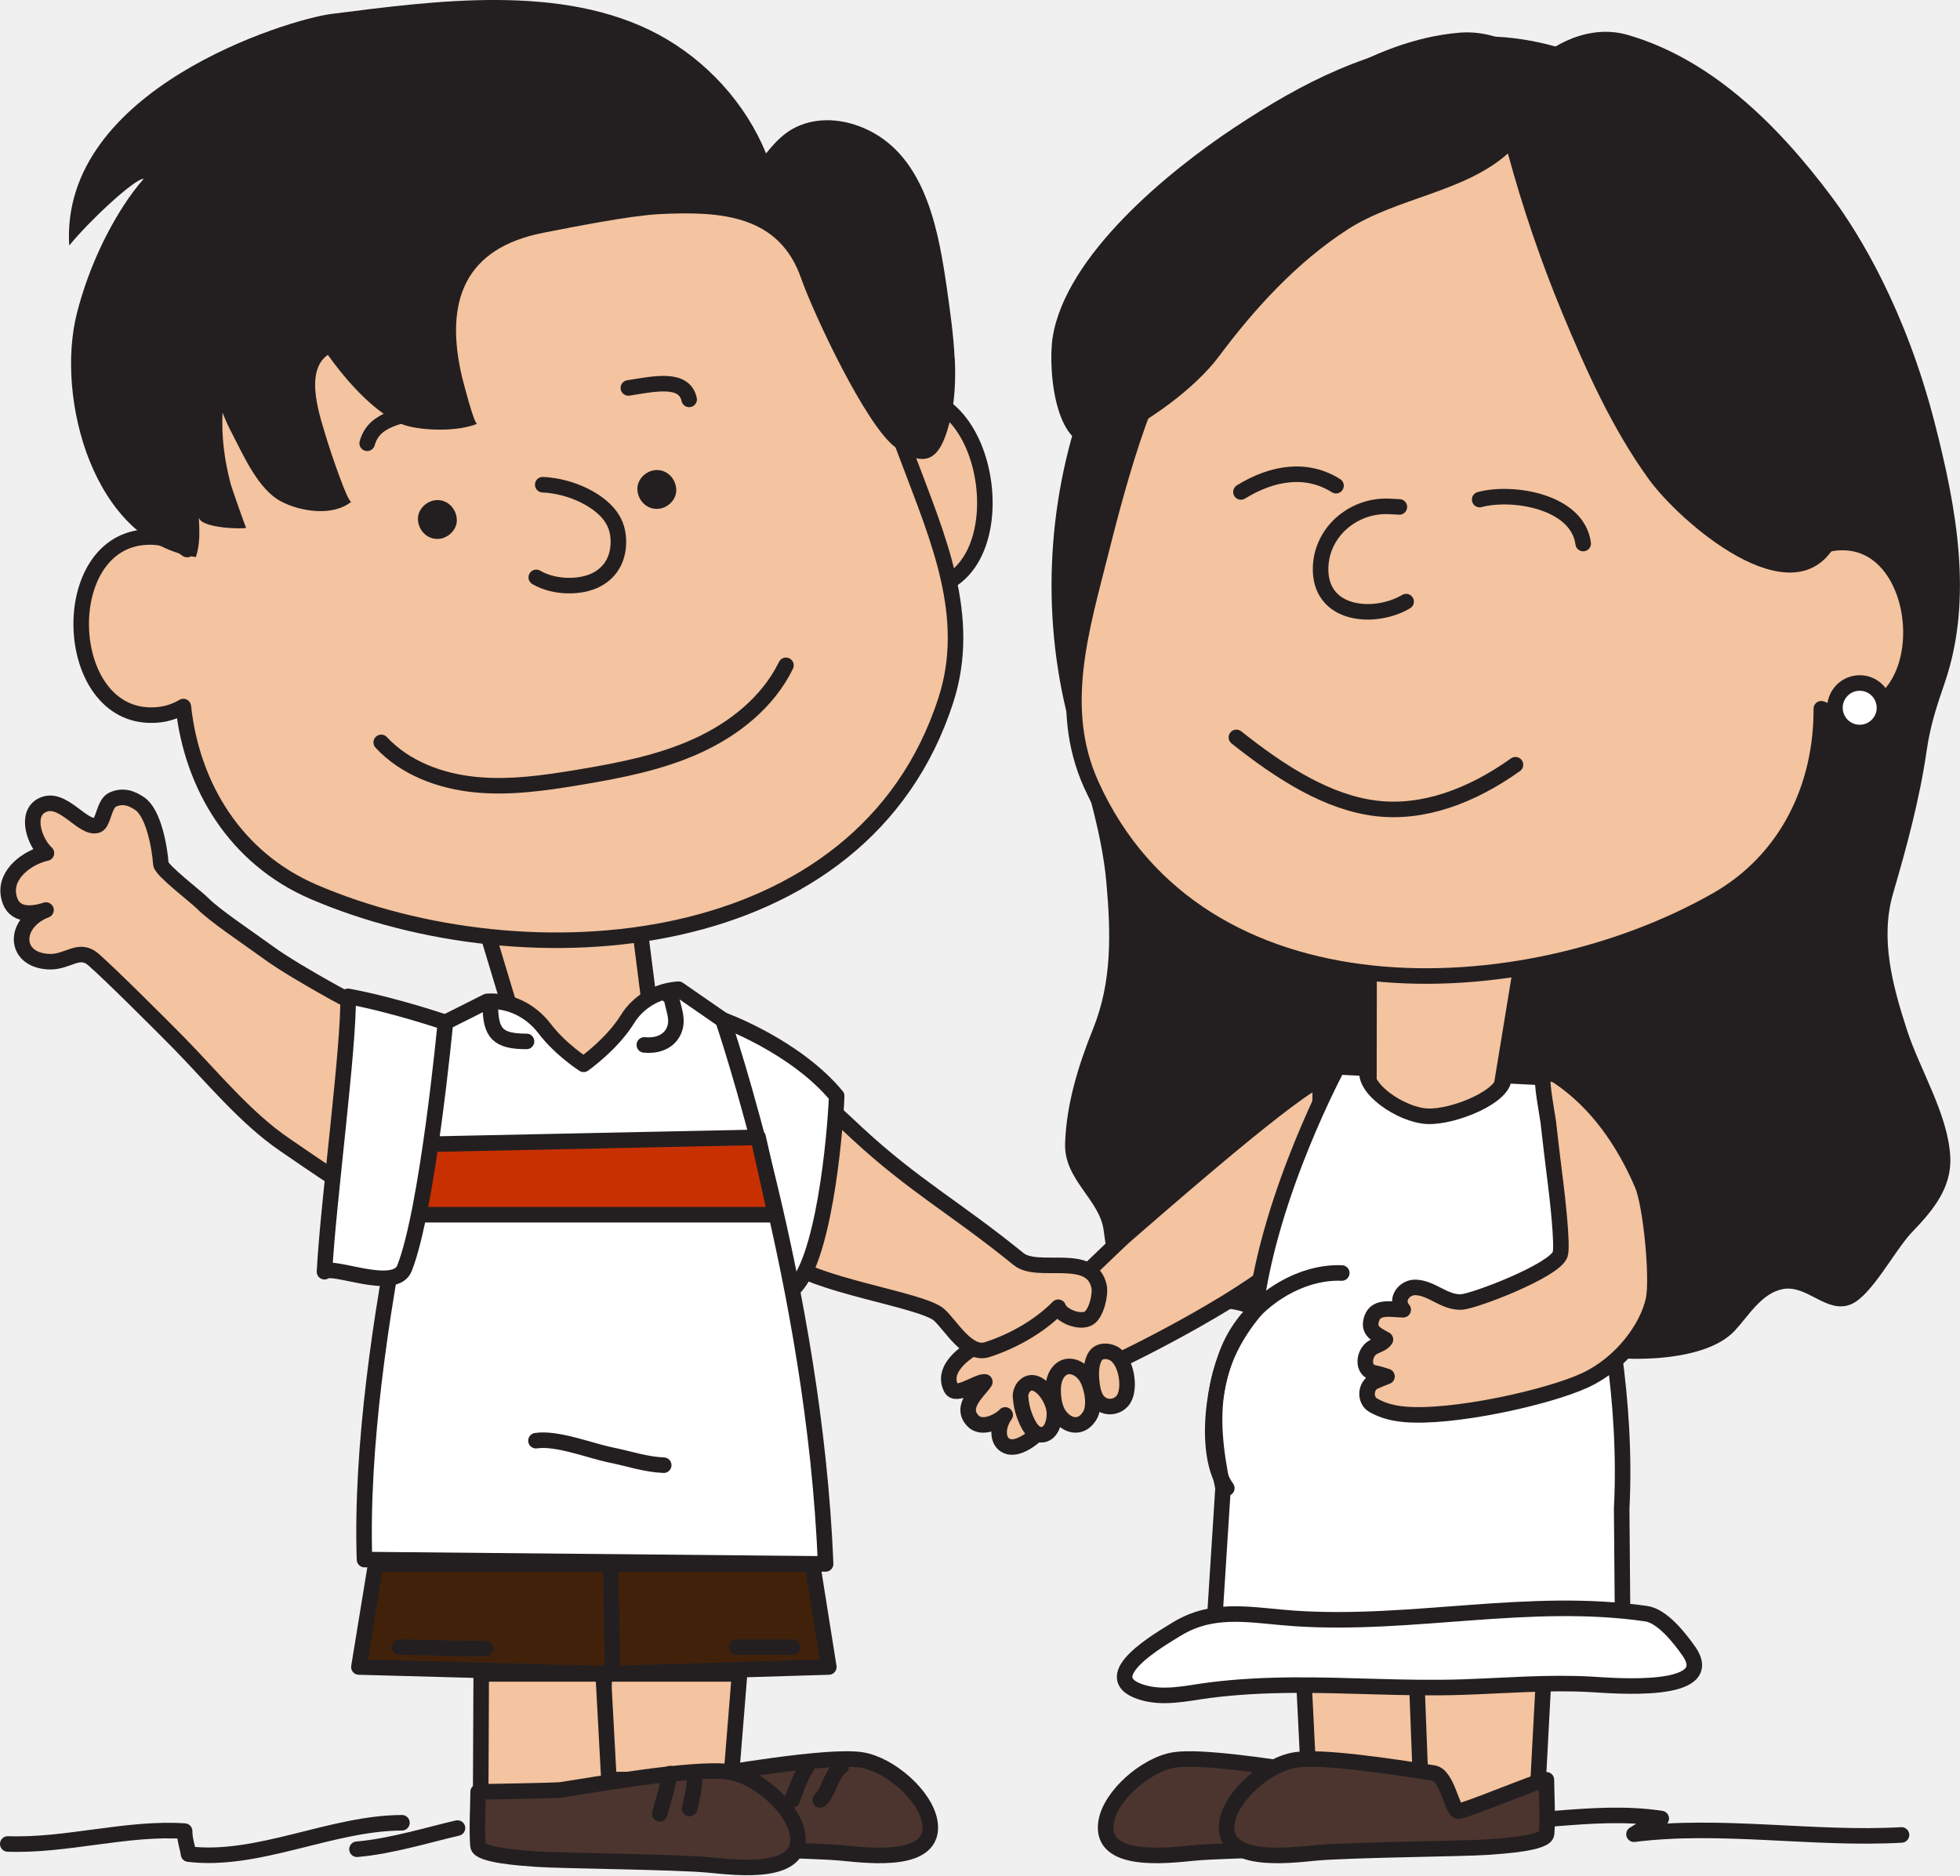
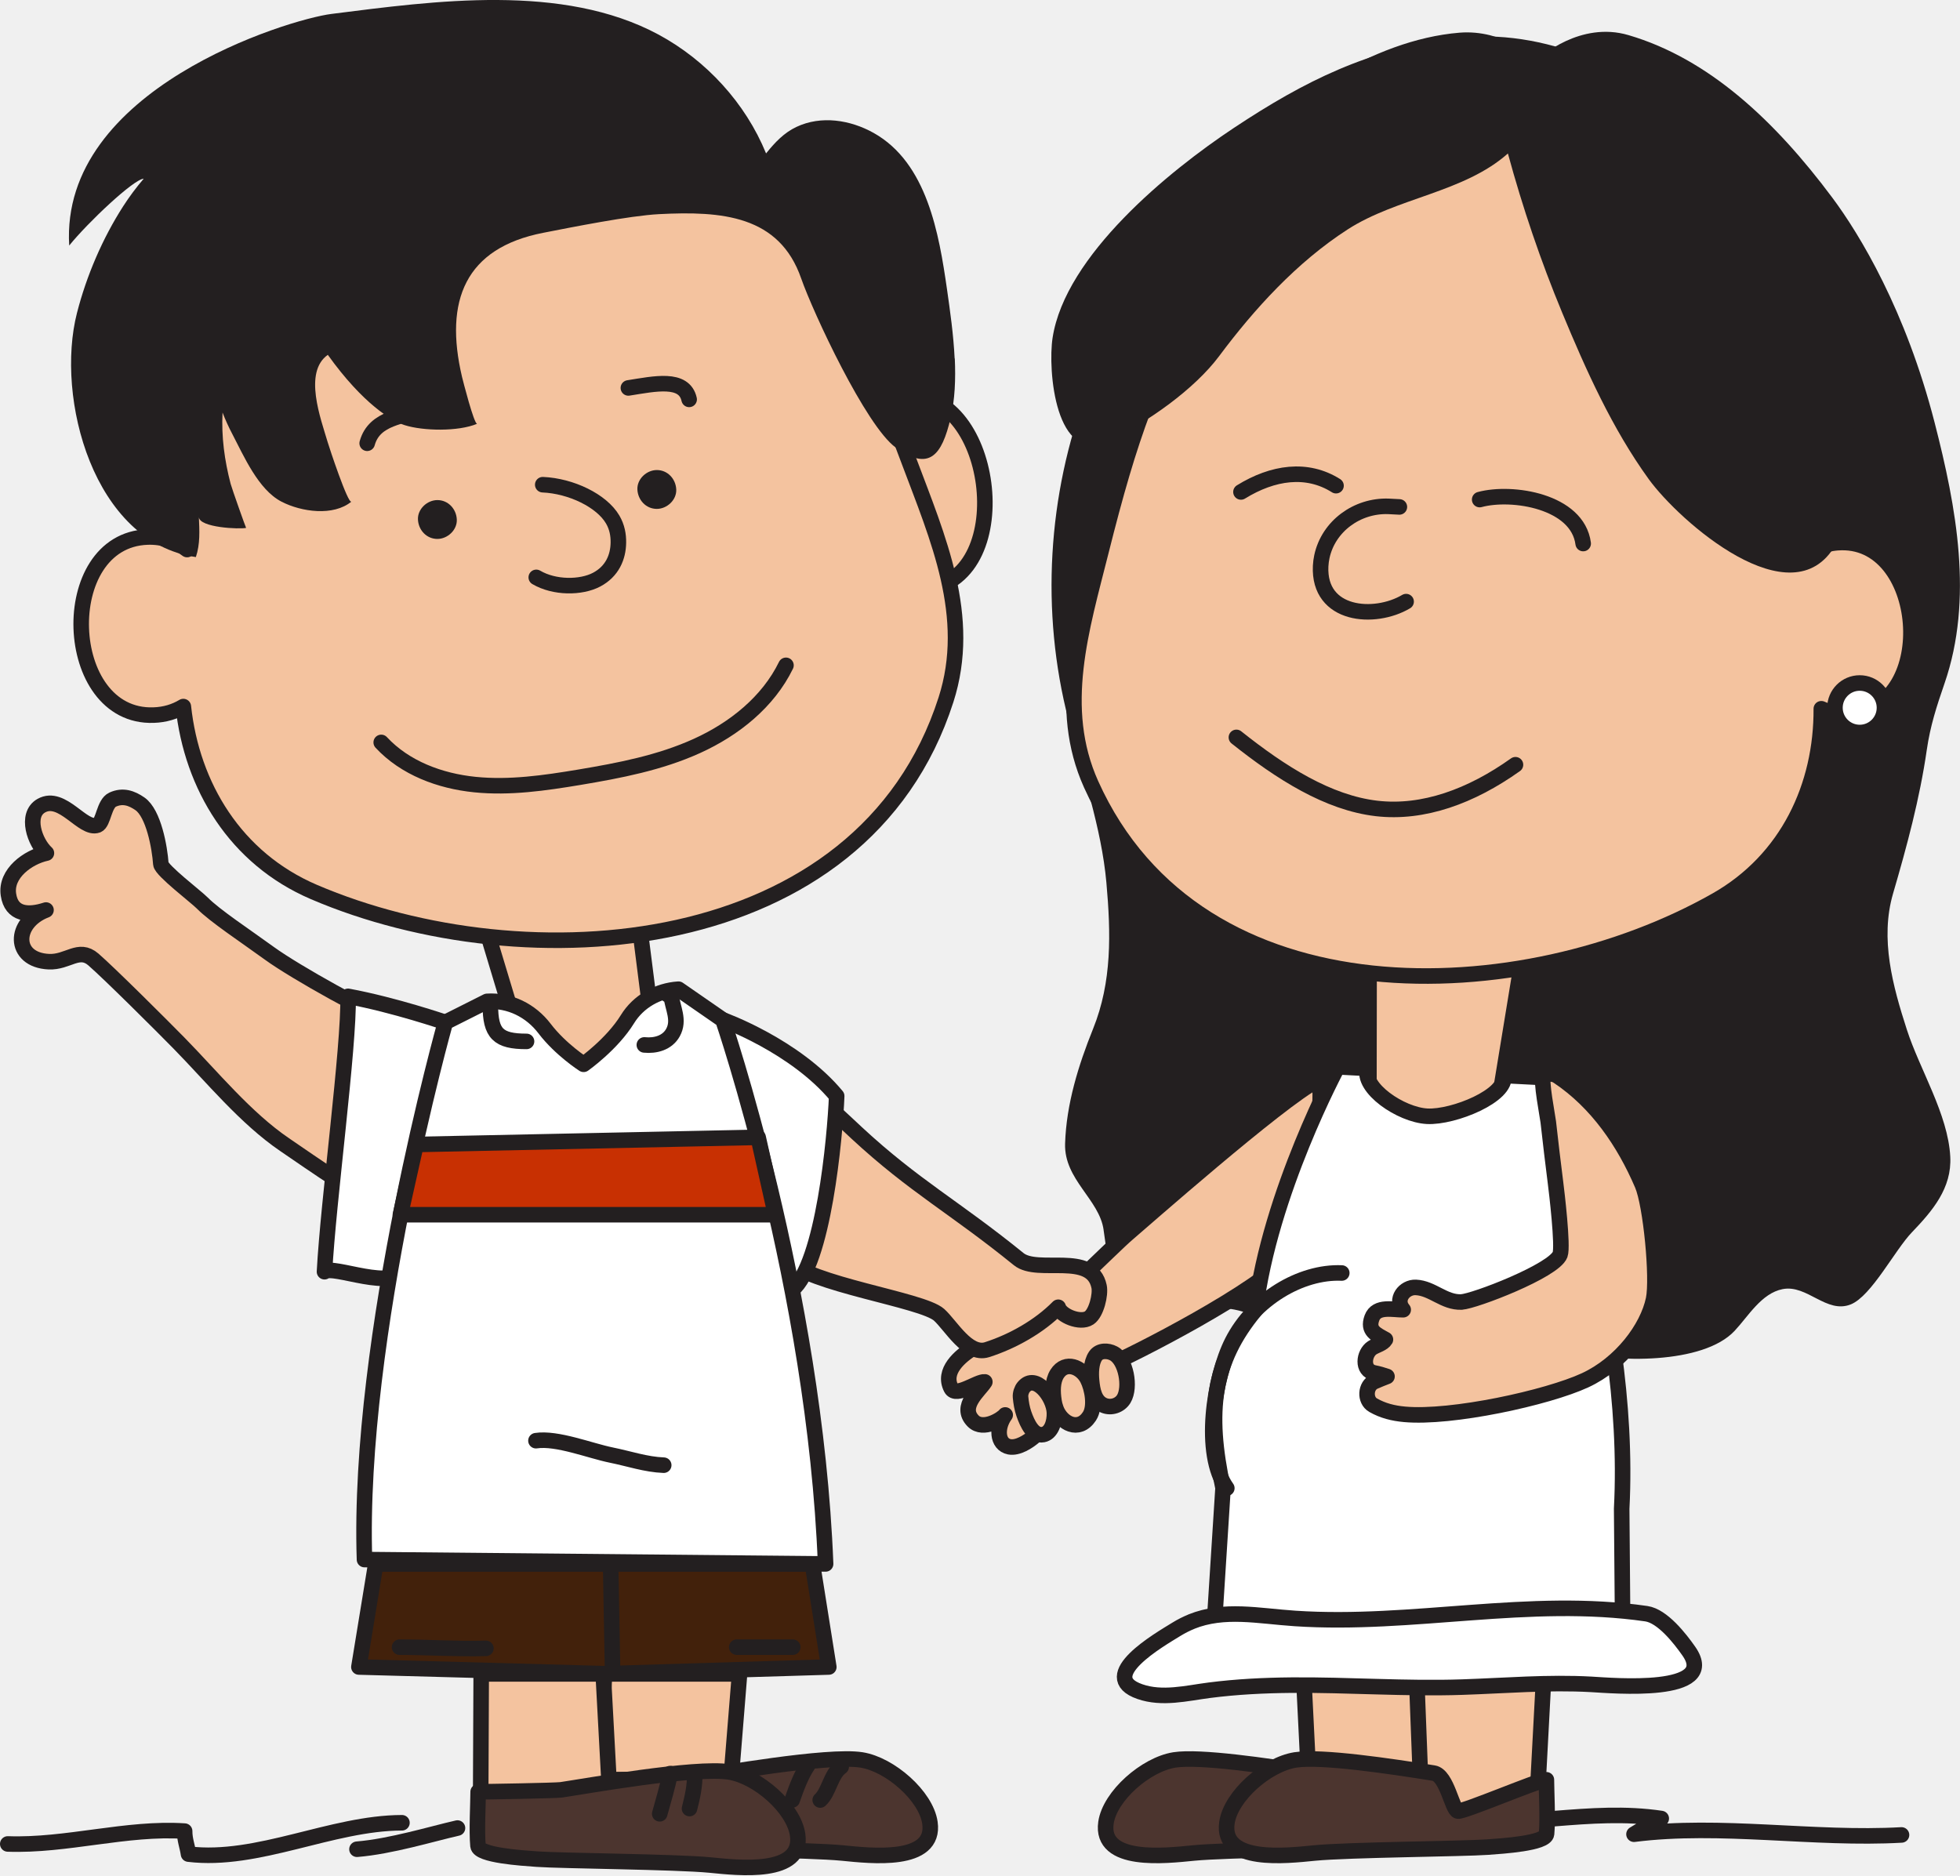
<svg xmlns="http://www.w3.org/2000/svg" id="Layer_2" data-name="Layer 2" viewBox="0 0 378.35 362.01">
-   <defs>
-     <style>
-       .cls-1 {
-         fill: none;
-       }
- 
-       .cls-1, .cls-2, .cls-3, .cls-4, .cls-5, .cls-6 {
-         stroke: #231f20;
-         stroke-linecap: round;
-         stroke-linejoin: round;
-         stroke-width: 3px;
-       }
- 
-       .cls-2 {
-         fill: #42210b;
-       }
- 
-       .cls-3 {
-         fill: #c83002;
-       }
- 
-       .cls-4 {
-         fill: #4c352f;
-       }
- 
-       .cls-5 {
-         fill: #fff;
-       }
- 
-       .cls-7 {
-         fill: #231f20;
-         stroke-width: 0px;
-       }
- 
-       .cls-6 {
-         fill: #f4c39f;
-       }
-     </style>
-   </defs>
  <g id="Layer_1-2" data-name="Layer 1">
    <g>
-       <path class="cls-1" d="M279.57,351.36c13.81,1.71,27.32-2.37,41.11-.3-1.66.98-3.64,2-5.26,3.03,16.72-2.12,34.7,1.1,51.64.14" />
+       <path d="M279.57,351.36c13.81,1.71,27.32-2.37,41.11-.3-1.66.98-3.64,2-5.26,3.03,16.72-2.12,34.7,1.1,51.64.14" style="fill: none; stroke: #231f20; stroke-linecap: round; stroke-linejoin: round; stroke-width: 3px;" />
      <g>
-         <polygon class="cls-2" points="159.99 321.81 115.79 323.14 116.1 301.93 156.83 301.93 159.99 321.81" />
-         <polygon class="cls-2" points="118.26 323.14 69.28 321.81 72.53 301.93 117.87 301.93 118.26 323.14" />
-         <path class="cls-1" d="M77.13,317.98c5.52,0,11.17.4,16.67.23" />
-         <polygon class="cls-6" points="115.44 343.58 141.11 343.58 142.76 323.14 116.72 323.14 115.44 343.58" />
-         <path class="cls-1" d="M142.22,317.98h10.81" />
-         <polygon class="cls-6" points="117.69 346.27 92.79 346.27 92.89 323.14 116.44 323.14 117.69 346.27" />
+         <polygon points="159.99 321.81 115.79 323.14 116.1 301.93 156.83 301.93 159.99 321.81" style="fill: #42210b; stroke: #231f20; stroke-linecap: round; stroke-linejoin: round; stroke-width: 3px;" />
+         <polygon points="118.26 323.14 69.28 321.81 72.53 301.93 117.87 301.93 118.26 323.14" style="fill: #42210b; stroke: #231f20; stroke-linecap: round; stroke-linejoin: round; stroke-width: 3px;" />
+         <path d="M77.13,317.98c5.52,0,11.17.4,16.67.23" style="fill: none; stroke: #231f20; stroke-linecap: round; stroke-linejoin: round; stroke-width: 3px;" />
+         <polygon points="115.44 343.58 141.11 343.58 142.76 323.14 116.72 323.14 115.44 343.58" style="fill: #f4c39f; stroke: #231f20; stroke-linecap: round; stroke-linejoin: round; stroke-width: 3px;" />
+         <path d="M142.22,317.98h10.81" style="fill: none; stroke: #231f20; stroke-linecap: round; stroke-linejoin: round; stroke-width: 3px;" />
+         <polygon points="117.69 346.27 92.79 346.27 92.89 323.14 116.44 323.14 117.69 346.27" style="fill: #f4c39f; stroke: #231f20; stroke-linecap: round; stroke-linejoin: round; stroke-width: 3px;" />
        <g>
-           <path class="cls-4" d="M117.84,343.58c1.34,0,14.91-.22,16.03-.38,4.53-.66,25.86-4.49,32.43-3.45,5.5.87,12.46,6.94,13.21,12.13,1.13,7.86-11.5,6.37-16.89,5.84-6.53-.64-28.77-.8-33.4-1.14-2.94-.21-11.23-.73-11.41-2.56-.27-2.8.03-8.45.03-10.44Z" />
-           <path class="cls-1" d="M162.38,341.07c-2.01,1.43-2.36,4.9-4.05,6.42" />
-           <path class="cls-1" d="M155.96,340.73c-1.34,1.99-2.25,4.51-3.04,6.76" />
+           <path d="M117.84,343.58c1.34,0,14.91-.22,16.03-.38,4.53-.66,25.86-4.49,32.43-3.45,5.5.87,12.46,6.94,13.21,12.13,1.13,7.86-11.5,6.37-16.89,5.84-6.53-.64-28.77-.8-33.4-1.14-2.94-.21-11.23-.73-11.41-2.56-.27-2.8.03-8.45.03-10.44Z" style="fill: #4c352f; stroke: #231f20; stroke-linecap: round; stroke-linejoin: round; stroke-width: 3px;" />
+           <path d="M162.38,341.07c-2.01,1.43-2.36,4.9-4.05,6.42" style="fill: none; stroke: #231f20; stroke-linecap: round; stroke-linejoin: round; stroke-width: 3px;" />
+           <path d="M155.96,340.73c-1.34,1.99-2.25,4.51-3.04,6.76" style="fill: none; stroke: #231f20; stroke-linecap: round; stroke-linejoin: round; stroke-width: 3px;" />
        </g>
        <g>
-           <path class="cls-4" d="M92.3,345.9c1.34,0,14.91-.22,16.03-.38,4.53-.66,25.86-4.49,32.43-3.45,5.5.87,12.46,6.94,13.21,12.13,1.13,7.86-11.5,6.37-16.89,5.84-6.53-.64-28.77-.8-33.4-1.14-2.94-.21-11.23-.73-11.41-2.56-.27-2.8.03-8.45.03-10.44Z" />
-           <path class="cls-1" d="M134.11,342.38c.03,2.48-.42,4.42-1.01,6.76" />
-           <path class="cls-1" d="M129.38,342.38c-.56,2.66-1.29,5.15-2.03,7.77" />
+           <path d="M92.3,345.9c1.34,0,14.91-.22,16.03-.38,4.53-.66,25.86-4.49,32.43-3.45,5.5.87,12.46,6.94,13.21,12.13,1.13,7.86-11.5,6.37-16.89,5.84-6.53-.64-28.77-.8-33.4-1.14-2.94-.21-11.23-.73-11.41-2.56-.27-2.8.03-8.45.03-10.44Z" style="fill: #4c352f; stroke: #231f20; stroke-linecap: round; stroke-linejoin: round; stroke-width: 3px;" />
+           <path d="M134.11,342.38c.03,2.48-.42,4.42-1.01,6.76" style="fill: none; stroke: #231f20; stroke-linecap: round; stroke-linejoin: round; stroke-width: 3px;" />
+           <path d="M129.38,342.38c-.56,2.66-1.29,5.15-2.03,7.77" style="fill: none; stroke: #231f20; stroke-linecap: round; stroke-linejoin: round; stroke-width: 3px;" />
        </g>
      </g>
      <g>
-         <polygon class="cls-6" points="272.41 352.44 296.46 352.44 298.02 323.14 273.61 323.14 272.41 352.44" />
-         <polygon class="cls-6" points="274.51 351.2 253.02 351.2 251.63 323.14 273.43 323.14 274.51 351.2" />
-         <path class="cls-4" d="M275.17,343.58c-1.34,0-15.05,6.55-16.17,6.39s-3.29-7.31-6.13-7.76c-8.23-1.31-21.28-3.23-26.17-2.46-5.5.87-12.46,6.94-13.21,12.13-1.13,7.86,11.5,6.37,16.89,5.84,6.53-.64,28.77-.8,33.4-1.14,2.94-.21,11.23-.73,11.41-2.56.27-2.8-.03-8.45-.03-10.44Z" />
-         <path class="cls-4" d="M298.51,343.58c-1.34,0-15.95,6.21-17.07,6.05s-2.1-6.93-4.69-7.34c-8.19-1.31-21.7-3.33-26.7-2.54-5.5.87-12.46,6.94-13.21,12.13-1.13,7.86,11.5,6.37,16.89,5.84,6.53-.64,28.77-.8,33.4-1.14,2.94-.21,11.23-.73,11.41-2.56.27-2.8-.03-8.45-.03-10.44Z" />
+         <polygon points="272.41 352.44 296.46 352.44 298.02 323.14 273.61 323.14 272.41 352.44" style="fill: #f4c39f; stroke: #231f20; stroke-linecap: round; stroke-linejoin: round; stroke-width: 3px;" />
+         <polygon points="274.51 351.2 253.02 351.2 251.63 323.14 273.43 323.14 274.51 351.2" style="fill: #f4c39f; stroke: #231f20; stroke-linecap: round; stroke-linejoin: round; stroke-width: 3px;" />
+         <path d="M275.17,343.58c-1.34,0-15.05,6.55-16.17,6.39s-3.29-7.31-6.13-7.76c-8.23-1.31-21.28-3.23-26.17-2.46-5.5.87-12.46,6.94-13.21,12.13-1.13,7.86,11.5,6.37,16.89,5.84,6.53-.64,28.77-.8,33.4-1.14,2.94-.21,11.23-.73,11.41-2.56.27-2.8-.03-8.45-.03-10.44Z" style="fill: #4c352f; stroke: #231f20; stroke-linecap: round; stroke-linejoin: round; stroke-width: 3px;" />
+         <path d="M298.51,343.58c-1.34,0-15.95,6.21-17.07,6.05s-2.1-6.93-4.69-7.34c-8.19-1.31-21.7-3.33-26.7-2.54-5.5.87-12.46,6.94-13.21,12.13-1.13,7.86,11.5,6.37,16.89,5.84,6.53-.64,28.77-.8,33.4-1.14,2.94-.21,11.23-.73,11.41-2.56.27-2.8-.03-8.45-.03-10.44Z" style="fill: #4c352f; stroke: #231f20; stroke-linecap: round; stroke-linejoin: round; stroke-width: 3px;" />
      </g>
      <g>
-         <path class="cls-7" d="M213.04,237.45c-.82-5.92-7.65-9.72-7.44-16.67.24-7.65,2.57-15.14,5.41-22.19,3.65-9.05,3.44-18.39,2.56-28.24-.94-10.54-4.71-21.3-7.33-31.42-5.38-20.82-4.04-43.46,3.64-63.59,6.11-16.01,15.07-31.02,26.68-43.66,11.04-12.02,28.29-23.98,45.17-25.37,8.42-.69,14.65,4.92,15.12,5.22.41-.54,8.22-7.49,17.51-4.75,15.51,4.56,28.27,16.53,39.34,31.38,5.33,7.15,14.18,21.77,19.75,43.42,4.21,16.36,7.53,34.06,1.92,50.33-1.54,4.47-2.76,8.22-3.43,12.84-1.36,9.43-3.84,18.6-6.51,27.74-2.56,8.77-.06,17.86,2.67,26.31,2.47,7.65,7.94,16.3,8.37,24.48.33,6.1-3.45,10.49-7.41,14.62-3.27,3.4-7.79,12.27-11.77,13.9-4.69,1.91-8.44-3.86-13.17-2.94-4.11.8-6.64,5.25-9.29,8.07-6.08,6.47-22.94,6.16-31.57,3.97-8.95-2.27-16.12-5.55-22.1-4.38-5.36,1.05-19.59,6.17-25.04,4.03-10.34-4.05-16.91-11.02-28.04-6.73-12.45,4.81-13.93-8.39-15.05-16.39Z" />
-         <polygon class="cls-6" points="294.89 178.86 264.3 176.35 264.24 215.85 288.5 217.84 294.89 178.86" />
-         <path class="cls-6" d="M354.68,104.77c-2.92.23-5.25,1.39-7.05,3.14-1.72-24.07,1.73-33.83-11.54-57.18-10.43-18.34-29.78-27.44-50.81-25.77-18.69,1.48-43.16,10.15-52.31,27.6-10.97,20.91-14.75,31.23-20.46,53.95-3.73,14.85-8.55,30.08-1.89,44.89,20.84,46.31,83.53,43.5,120.7,22.38,13.8-7.84,20.34-22.12,20.26-36.96,1.66.76,3.56,1.13,5.68.96,17.1-1.34,14.55-34.35-2.58-33.01Z" />
+         <path d="M213.04,237.45c-.82-5.92-7.65-9.72-7.44-16.67.24-7.65,2.57-15.14,5.41-22.19,3.65-9.05,3.44-18.39,2.56-28.24-.94-10.54-4.71-21.3-7.33-31.42-5.38-20.82-4.04-43.46,3.64-63.59,6.11-16.01,15.07-31.02,26.68-43.66,11.04-12.02,28.29-23.98,45.17-25.37,8.42-.69,14.65,4.92,15.12,5.22.41-.54,8.22-7.49,17.51-4.75,15.51,4.56,28.27,16.53,39.34,31.38,5.33,7.15,14.18,21.77,19.75,43.42,4.21,16.36,7.53,34.06,1.92,50.33-1.54,4.47-2.76,8.22-3.43,12.84-1.36,9.43-3.84,18.6-6.51,27.74-2.56,8.77-.06,17.86,2.67,26.31,2.47,7.65,7.94,16.3,8.37,24.48.33,6.1-3.45,10.49-7.41,14.62-3.27,3.4-7.79,12.27-11.77,13.9-4.69,1.91-8.44-3.86-13.17-2.94-4.11.8-6.64,5.25-9.29,8.07-6.08,6.47-22.94,6.16-31.57,3.97-8.95-2.27-16.12-5.55-22.1-4.38-5.36,1.05-19.59,6.17-25.04,4.03-10.34-4.05-16.91-11.02-28.04-6.73-12.45,4.81-13.93-8.39-15.05-16.39Z" style="fill: #231f20; stroke-width: 0px;" />
+         <polygon points="294.89 178.86 264.3 176.35 264.24 215.85 288.5 217.84 294.89 178.86" style="fill: #f4c39f; stroke: #231f20; stroke-linecap: round; stroke-linejoin: round; stroke-width: 3px;" />
+         <path d="M354.68,104.77c-2.92.23-5.25,1.39-7.05,3.14-1.72-24.07,1.73-33.83-11.54-57.18-10.43-18.34-29.78-27.44-50.81-25.77-18.69,1.48-43.16,10.15-52.31,27.6-10.97,20.91-14.75,31.23-20.46,53.95-3.73,14.85-8.55,30.08-1.89,44.89,20.84,46.31,83.53,43.5,120.7,22.38,13.8-7.84,20.34-22.12,20.26-36.96,1.66.76,3.56,1.13,5.68.96,17.1-1.34,14.55-34.35-2.58-33.01Z" style="fill: #f4c39f; stroke: #231f20; stroke-linecap: round; stroke-linejoin: round; stroke-width: 3px;" />
        <g>
-           <path class="cls-1" d="M239.55,94.97c6.17-3.81,12.75-4.75,18.35-1.21" />
-           <path class="cls-1" d="M285.63,96.44c6.3-1.7,18.91.31,19.98,8.49" />
-           <path class="cls-6" d="M270.13,97.86c-.7-.05-1.41-.08-2.13-.11-6.02-.2-11.57,3.82-12.83,9.71-.12.58-.21,1.18-.24,1.83-.45,9.65,10.42,10.45,16.5,6.85" />
-           <path class="cls-1" d="M292.54,147.63c-8.56,6.1-17.81,9.48-26.8,8.44-9.38-1.09-18.49-6.89-27.07-13.72" />
+           <path d="M239.55,94.97c6.17-3.81,12.75-4.75,18.35-1.21" style="fill: none; stroke: #231f20; stroke-linecap: round; stroke-linejoin: round; stroke-width: 3px;" />
+           <path d="M285.63,96.44c6.3-1.7,18.91.31,19.98,8.49" style="fill: none; stroke: #231f20; stroke-linecap: round; stroke-linejoin: round; stroke-width: 3px;" />
+           <path d="M270.13,97.86c-.7-.05-1.41-.08-2.13-.11-6.02-.2-11.57,3.82-12.83,9.71-.12.58-.21,1.18-.24,1.83-.45,9.65,10.42,10.45,16.5,6.85" style="fill: #f4c39f; stroke: #231f20; stroke-linecap: round; stroke-linejoin: round; stroke-width: 3px;" />
+           <path d="M292.54,147.63c-8.56,6.1-17.81,9.48-26.8,8.44-9.38-1.09-18.49-6.89-27.07-13.72" style="fill: none; stroke: #231f20; stroke-linecap: round; stroke-linejoin: round; stroke-width: 3px;" />
        </g>
-         <path class="cls-7" d="M357.69,80.13c-.24-2.54-.58-4.97-.96-7.15-5.79-33.21-41.11-69.98-75.98-65.59-16.52,2.08-28.82,8.19-42.55,17.29-12.6,8.36-32.54,24.62-35.01,40.51-.96,6.17.51,24.86,10.85,19.91,7.53-3.61,16.53-9.96,21.31-16.37,6.79-9.1,14.98-18.1,24.78-24.43,9.55-6.16,22.46-7.13,30.95-14.67,2.84,10.45,6.33,20.74,10.48,30.74,4.58,11.05,9.66,22.39,16.7,32.12,5.89,8.14,27.63,27.29,36.03,12.74,3.86-6.68,4.21-16.56,3.41-25.1Z" />
-         <circle class="cls-5" cx="358.99" cy="136.63" r="4.78" />
+         <path d="M357.69,80.13c-.24-2.54-.58-4.97-.96-7.15-5.79-33.21-41.11-69.98-75.98-65.59-16.52,2.08-28.82,8.19-42.55,17.29-12.6,8.36-32.54,24.62-35.01,40.51-.96,6.17.51,24.86,10.85,19.91,7.53-3.61,16.53-9.96,21.31-16.37,6.79-9.1,14.98-18.1,24.78-24.43,9.55-6.16,22.46-7.13,30.95-14.67,2.84,10.45,6.33,20.74,10.48,30.74,4.58,11.05,9.66,22.39,16.7,32.12,5.89,8.14,27.63,27.29,36.03,12.74,3.86-6.68,4.21-16.56,3.41-25.1Z" style="fill: #231f20; stroke-width: 0px;" />
+         <circle cx="358.99" cy="136.63" r="4.78" style="fill: #fff; stroke: #231f20; stroke-linecap: round; stroke-linejoin: round; stroke-width: 3px;" />
      </g>
      <g>
-         <path class="cls-6" d="M248.73,242.37c-5.23,6.55-30.16,19.31-35.29,21.41-2.26.92-12.06,12.03-13.84,13.56-1.12.96-3.14,2.27-4.75,1.96-2.39-.47-2.57-3.73-.81-6.15-.58.78-4.26,3.13-6.19,1.17-2.78-2.82,1.23-5.88,2.26-7.55-1.37-.16-5.55,3.06-6.5,1.24-1.73-3.32,1.73-6.22,4.24-7.78,1.55-.97,3.23-1.75,4.95-2.36,1.62-.57,3.52-.67,5.03-1.5,2.82-1.55,17.32-16.08,19.75-18.13,2.42-2.04,29.43-25.91,36.65-29.62,2.26-.25-2.08,29.47-5.49,33.75Z" />
-         <path class="cls-5" d="M297.65,208l-7.39-.38c.83,3.83-9.66,8.14-14.77,7.87s-12.72-5.51-11.49-9.24l-5.77-.3s-13.11,24.27-15.89,46.94c-8.27,9.97-9.43,19.55-6.25,34.36l-1.63,25.56h78.76l-.18-21.55c2.14-41.12-15.39-83.25-15.39-83.25Z" />
-         <path class="cls-1" d="M259.01,245.75c-7.92-.35-17.01,5.11-21.15,13.26-3.5,6.89-5.85,21.62-1.04,28.28" />
-         <path class="cls-6" d="M282.13,251.35c-3.38.14-5.61-2.68-8.84-2.82-2.18-.09-4.12,2.33-2.42,4.31-1.92.03-5.12-.86-6.03,1.57-.93,2.5.83,3.19,2.6,4.18-.45.79-1.78,1.11-2.54,1.59-1.65,1.06-2.09,4.38.38,4.86.86.17,1.67.41,2.46.68-.82.31-1.63.64-2.43.99-1.77.78-1.92,3.61-.24,4.56,1.9,1.08,3.87,1.56,6.04,1.76,9.08.84,27.61-3.2,34.89-6.58,6.89-3.2,12.04-10.03,13.2-15.64.84-4.08-.5-18.2-2.18-22.13-3.52-8.21-8.74-15.87-16.26-20.89-1.01-.68-2.03-.54-2.8,0-.64.45.82,7.91.91,8.78.44,3.92.9,7.84,1.4,11.75.22,1.7,1.48,12.27.88,13.87-1.16,3.13-16.62,9.05-19.03,9.15Z" />
-         <path class="cls-5" d="M229.98,313.06c-.96.39-1.92.87-2.88,1.46-3.22,1.99-15.59,9.07-7.07,12.04,4.33,1.51,8.99.31,13.38-.26,5.28-.68,10.59-.94,15.91-.99,11-.09,21.99.75,32.98.38,8.39-.28,16.45-.99,24.85-.53,4.07.23,24.81,2.08,18.84-6.43-1.71-2.44-5.08-6.76-8.19-7.21-22.65-3.28-45.13,2.42-67.79.92-7.11-.47-13.67-1.95-20.03.61Z" />
+         <path d="M248.73,242.37c-5.23,6.55-30.16,19.31-35.29,21.41-2.26.92-12.06,12.03-13.84,13.56-1.12.96-3.14,2.27-4.75,1.96-2.39-.47-2.57-3.73-.81-6.15-.58.78-4.26,3.13-6.19,1.17-2.78-2.82,1.23-5.88,2.26-7.55-1.37-.16-5.55,3.06-6.5,1.24-1.73-3.32,1.73-6.22,4.24-7.78,1.55-.97,3.23-1.75,4.95-2.36,1.62-.57,3.52-.67,5.03-1.5,2.82-1.55,17.32-16.08,19.75-18.13,2.42-2.04,29.43-25.91,36.65-29.62,2.26-.25-2.08,29.47-5.49,33.75Z" style="fill: #f4c39f; stroke: #231f20; stroke-linecap: round; stroke-linejoin: round; stroke-width: 3px;" />
+         <path d="M297.65,208l-7.39-.38c.83,3.83-9.66,8.14-14.77,7.87s-12.72-5.51-11.49-9.24l-5.77-.3s-13.11,24.27-15.89,46.94c-8.27,9.97-9.43,19.55-6.25,34.36l-1.63,25.56h78.76l-.18-21.55c2.14-41.12-15.39-83.25-15.39-83.25Z" style="fill: #fff; stroke: #231f20; stroke-linecap: round; stroke-linejoin: round; stroke-width: 3px;" />
+         <path d="M259.01,245.75c-7.92-.35-17.01,5.11-21.15,13.26-3.5,6.89-5.85,21.62-1.04,28.28" style="fill: none; stroke: #231f20; stroke-linecap: round; stroke-linejoin: round; stroke-width: 3px;" />
+         <path d="M282.13,251.35c-3.38.14-5.61-2.68-8.84-2.82-2.18-.09-4.12,2.33-2.42,4.31-1.92.03-5.12-.86-6.03,1.57-.93,2.5.83,3.19,2.6,4.18-.45.79-1.78,1.11-2.54,1.59-1.65,1.06-2.09,4.38.38,4.86.86.17,1.67.41,2.46.68-.82.31-1.63.64-2.43.99-1.77.78-1.92,3.61-.24,4.56,1.9,1.08,3.87,1.56,6.04,1.76,9.08.84,27.61-3.2,34.89-6.58,6.89-3.2,12.04-10.03,13.2-15.64.84-4.08-.5-18.2-2.18-22.13-3.52-8.21-8.74-15.87-16.26-20.89-1.01-.68-2.03-.54-2.8,0-.64.45.82,7.91.91,8.78.44,3.92.9,7.84,1.4,11.75.22,1.7,1.48,12.27.88,13.87-1.16,3.13-16.62,9.05-19.03,9.15Z" style="fill: #f4c39f; stroke: #231f20; stroke-linecap: round; stroke-linejoin: round; stroke-width: 3px;" />
+         <path d="M229.98,313.06c-.96.39-1.92.87-2.88,1.46-3.22,1.99-15.59,9.07-7.07,12.04,4.33,1.51,8.99.31,13.38-.26,5.28-.68,10.59-.94,15.91-.99,11-.09,21.99.75,32.98.38,8.39-.28,16.45-.99,24.85-.53,4.07.23,24.81,2.08,18.84-6.43-1.71-2.44-5.08-6.76-8.19-7.21-22.65-3.28-45.13,2.42-67.79.92-7.11-.47-13.67-1.95-20.03.61Z" style="fill: #fff; stroke: #231f20; stroke-linecap: round; stroke-linejoin: round; stroke-width: 3px;" />
      </g>
      <g>
-         <path class="cls-6" d="M140.25,201.04c6.99.18,19.23,12.21,25.11,17.66,11.17,10.35,18.83,14.27,31.28,24.37,3.73,3.03,14.08-1.53,15.52,5.28.33,1.56-.52,5.13-1.9,6.06-1.7,1.15-5.49-.4-5.98-2.05-3.67,3.72-8.79,6.6-13.75,8.19-3.72,1.19-6.99-4.7-9.25-6.73-3.32-2.97-25.14-5.83-29.56-10.72-1.82-6.38-12.75-42.1-11.48-42.06Z" />
-         <path class="cls-6" d="M210.72,266.57c-.15-1.49-.12-3.5.74-4.79.77-1.15,2.4-1.09,3.5-.51,2.45,1.3,3.33,6.55,1.97,8.79-.78,1.28-2.45,1.82-3.84,1.24-1.84-.77-2.2-2.98-2.37-4.73Z" />
-         <path class="cls-6" d="M203.45,270.38c-.25-1.61-.33-3.69.6-5.16,1.65-2.6,4.69-1.32,5.87.99.94,1.84,1.6,5.35.37,7.21-2.06,3.13-5.4,1.37-6.44-1.45-.19-.52-.33-1.05-.41-1.59Z" />
-         <path class="cls-6" d="M197,269.7c-.06-.68.23-1.47.58-1.9,2.24-2.76,5.84,1.77,5.96,4.92.07,1.84-.62,3.92-2.17,4.22-1.91.37-3.06-2.09-3.73-4.02-.36-1.04-.54-2.14-.64-3.22Z" />
-         <polygon class="cls-6" points="121.48 163.24 90.81 169.24 103.57 211.59 127.04 207 121.48 163.24" />
-         <path class="cls-6" d="M76.19,234.15c-5.37-2.11-16.27-9.79-21.22-13.16-7.57-5.15-14.01-13.08-20.43-19.63-3.2-3.27-13.47-13.5-16.52-16.14-2.81-2.43-4.92.6-8.6.43-6.93-.32-6.89-7.55-.54-9.97-3.46,1.13-6.68.9-7.25-2.98-.61-4.09,3.77-7.24,7.33-8.01-2.26-2.06-4.11-7.4-.98-9.16,4.05-2.27,8.01,4.8,10.82,3.76,1.19-.44,1.25-4.16,2.96-4.93,1.96-.89,3.66-.29,5.26.82,2.64,1.85,3.81,8.42,4.03,11.6.09,1.24,6.84,6.36,7.99,7.54,2.43,2.47,8.37,6.38,13.01,9.75,5,3.63,19.71,11.8,24.18,13.33.46,2.44-.12,32.87-.03,36.75Z" />
-         <path class="cls-5" d="M139.54,196.89s13.93,5.01,21.97,14.7c-.32,8.03-2.58,32.47-8.6,37.41-5.5-3.98-13.37-52.11-13.37-52.11Z" />
-         <path class="cls-5" d="M139.54,196.89l-8.57-5.93c-4.02.26-7.74,2.36-9.85,5.79-2.98,4.84-8.46,8.71-8.46,8.71,0,0-4.45-2.84-7.55-6.91-2.64-3.47-6.74-5.52-11.09-5.24l-8.05,4.05s-17.04,60.53-15.61,103.71l89.01.84c-2.08-53.15-19.83-105.04-19.83-105.04Z" />
-         <polygon class="cls-3" points="149.69 234.5 77.29 234.5 80.32 220.94 146.35 219.56 149.69 234.5" />
-         <path class="cls-5" d="M85.97,197.37s-9.72-3.34-18.78-5.03c.21,9.75-3.84,39.63-4.55,53.16,1.62-1.43,13.58,4.01,15.44-.67,4.5-11.38,7.9-47.46,7.9-47.46Z" />
-         <path class="cls-1" d="M128.89,192.03c.29.03.38-.07.64.08.31,2.54,1.72,4.81.37,7.24-1.09,1.97-3.38,2.59-5.52,2.37" />
-         <path class="cls-1" d="M94.66,194.06c0,5.49,1.5,6.98,6.98,6.98" />
+         <path d="M140.25,201.04c6.99.18,19.23,12.21,25.11,17.66,11.17,10.35,18.83,14.27,31.28,24.37,3.73,3.03,14.08-1.53,15.52,5.28.33,1.56-.52,5.13-1.9,6.06-1.7,1.15-5.49-.4-5.98-2.05-3.67,3.72-8.79,6.6-13.75,8.19-3.72,1.19-6.99-4.7-9.25-6.73-3.32-2.97-25.14-5.83-29.56-10.72-1.82-6.38-12.75-42.1-11.48-42.06Z" style="fill: #f4c39f; stroke: #231f20; stroke-linecap: round; stroke-linejoin: round; stroke-width: 3px;" />
+         <path d="M210.72,266.57c-.15-1.49-.12-3.5.74-4.79.77-1.15,2.4-1.09,3.5-.51,2.45,1.3,3.33,6.55,1.97,8.79-.78,1.28-2.45,1.82-3.84,1.24-1.84-.77-2.2-2.98-2.37-4.73Z" style="fill: #f4c39f; stroke: #231f20; stroke-linecap: round; stroke-linejoin: round; stroke-width: 3px;" />
+         <path d="M203.45,270.38c-.25-1.61-.33-3.69.6-5.16,1.65-2.6,4.69-1.32,5.87.99.94,1.84,1.6,5.35.37,7.21-2.06,3.13-5.4,1.37-6.44-1.45-.19-.52-.33-1.05-.41-1.59Z" style="fill: #f4c39f; stroke: #231f20; stroke-linecap: round; stroke-linejoin: round; stroke-width: 3px;" />
+         <path d="M197,269.7c-.06-.68.23-1.47.58-1.9,2.24-2.76,5.84,1.77,5.96,4.92.07,1.84-.62,3.92-2.17,4.22-1.91.37-3.06-2.09-3.73-4.02-.36-1.04-.54-2.14-.64-3.22Z" style="fill: #f4c39f; stroke: #231f20; stroke-linecap: round; stroke-linejoin: round; stroke-width: 3px;" />
+         <polygon points="121.48 163.24 90.81 169.24 103.57 211.59 127.04 207 121.48 163.24" style="fill: #f4c39f; stroke: #231f20; stroke-linecap: round; stroke-linejoin: round; stroke-width: 3px;" />
+         <g>
+           <path id="arm" d="M76.19,234.15c-5.37-2.11-16.27-9.79-21.22-13.16-7.57-5.15-14.01-13.08-20.43-19.63-3.2-3.27-13.47-13.5-16.52-16.14-2.81-2.43-4.92.6-8.6.43-6.93-.32-6.89-7.55-.54-9.97-3.46,1.13-6.68.9-7.25-2.98-.61-4.09,3.77-7.24,7.33-8.01-2.26-2.06-4.11-7.4-.98-9.16,4.05-2.27,8.01,4.8,10.82,3.76,1.19-.44,1.25-4.16,2.96-4.93,1.96-.89,3.66-.29,5.26.82,2.64,1.85,3.81,8.42,4.03,11.6.09,1.24,6.84,6.36,7.99,7.54,2.43,2.47,8.37,6.38,13.01,9.75,5,3.63,19.71,11.8,24.18,13.33.46,2.44-.12,32.87-.03,36.75Z" style="fill: #f4c39f; stroke: #231f20; stroke-linecap: round; stroke-linejoin: round;          stroke-width: 3px;">
+         </path>
+           <path d="M85.97,197.37s-9.72-3.34-18.78-5.03c.21,9.75-3.84,39.63-4.55,53.16,1.62-1.43,13.58,4.01,15.44-.67,4.5-11.38,7.9-47.46,7.9-47.46Z" style="fill: #fff; stroke: #231f20; stroke-linecap: round; stroke-linejoin: round; stroke-width: 3px;" />
+           <animateTransform attributeName="transform" type="rotate" values="0 75 235; 8 75 235; 0 75 235" dur="2s" repeatCount="indefinite" />
+         </g>
+         <path d="M139.54,196.89s13.93,5.01,21.97,14.7c-.32,8.03-2.58,32.47-8.6,37.41-5.5-3.98-13.37-52.11-13.37-52.11Z" style="fill: #fff; stroke: #231f20; stroke-linecap: round; stroke-linejoin: round; stroke-width: 3px;" />
+         <path d="M139.54,196.89l-8.57-5.93c-4.02.26-7.74,2.36-9.85,5.79-2.98,4.84-8.46,8.71-8.46,8.71,0,0-4.45-2.84-7.55-6.91-2.64-3.47-6.74-5.52-11.09-5.24l-8.05,4.05s-17.04,60.53-15.61,103.71l89.01.84c-2.08-53.15-19.83-105.04-19.83-105.04Z" style="fill: #fff; stroke: #231f20; stroke-linecap: round; stroke-linejoin: round; stroke-width: 3px;" />
+         <polygon points="149.69 234.5 77.29 234.5 80.32 220.94 146.35 219.56 149.69 234.5" style="fill: #c83002; stroke: #231f20; stroke-linecap: round; stroke-linejoin: round; stroke-width: 3px;" />
+         <path d="M128.89,192.03c.29.03.38-.07.64.08.31,2.54,1.72,4.81.37,7.24-1.09,1.97-3.38,2.59-5.52,2.37" style="fill: none; stroke: #231f20; stroke-linecap: round; stroke-linejoin: round; stroke-width: 3px;" />
+         <path d="M94.66,194.06c0,5.49,1.5,6.98,6.98,6.98" style="fill: none; stroke: #231f20; stroke-linecap: round; stroke-linejoin: round; stroke-width: 3px;" />
      </g>
      <g>
-         <path class="cls-6" d="M174.17,76.53c-17.67,2.32-12.83,39.41,4.87,37.08,17.67-2.32,12.83-39.41-4.87-37.08Z" />
-         <path class="cls-6" d="M28.48,103.67c3.04-.1,5.58.83,7.64,2.42-1.02-25.04-5.72-34.72,5.27-60.37,8.63-20.15,27.55-31.78,49.46-32.51,19.47-.64,45.73,5.46,57.21,22.42,13.75,20.31,18.85,30.53,27.39,53.32,5.58,14.89,12.32,30.06,7.16,46.13-16.13,50.23-81.18,54.61-122.01,37.12-15.16-6.49-23.56-20.47-25.21-35.8-1.63.98-3.54,1.58-5.75,1.65-17.81.61-19.01-33.77-1.17-34.38Z" />
+         <path d="M174.17,76.53c-17.67,2.32-12.83,39.41,4.87,37.08,17.67-2.32,12.83-39.41-4.87-37.08Z" style="fill: #f4c39f; stroke: #231f20; stroke-linecap: round; stroke-linejoin: round; stroke-width: 3px;" />
+         <path d="M28.48,103.67c3.04-.1,5.58.83,7.64,2.42-1.02-25.04-5.72-34.72,5.27-60.37,8.63-20.15,27.55-31.78,49.46-32.51,19.47-.64,45.73,5.46,57.21,22.42,13.75,20.31,18.85,30.53,27.39,53.32,5.58,14.89,12.32,30.06,7.16,46.13-16.13,50.23-81.18,54.61-122.01,37.12-15.16-6.49-23.56-20.47-25.21-35.8-1.63.98-3.54,1.58-5.75,1.65-17.81.61-19.01-33.77-1.17-34.38Z" style="fill: #f4c39f; stroke: #231f20; stroke-linecap: round; stroke-linejoin: round; stroke-width: 3px;" />
        <g>
-           <path class="cls-7" d="M84.43,104.04c1.96,0,3.84-1.72,3.75-3.75s-1.65-3.75-3.75-3.75c-1.96,0-3.84,1.72-3.75,3.75s1.65,3.75,3.75,3.75h0Z" />
-           <path class="cls-7" d="M126.79,98.24c1.96,0,3.84-1.72,3.75-3.75s-1.65-3.75-3.75-3.75c-1.96,0-3.84,1.72-3.75,3.75s1.65,3.75,3.75,3.75h0Z" />
-           <path class="cls-1" d="M104.77,93.57c5.48.24,11.37,3.08,13.5,6.72.86,1.47,1.12,2.99,1.1,4.45-.03,2.8-1.19,5.57-4.2,7.16s-8.15,1.62-11.65-.44" />
-           <path class="cls-1" d="M70.88,85.57c1.42-5.14,7.16-4.98,10.36-6.67" />
-           <path class="cls-1" d="M121.3,74.89c5.09-.8,10.78-2.09,11.73,2.21" />
-           <path class="cls-1" d="M73.59,143.32c4.6,4.95,11.35,7.46,18.07,8.14,6.72.68,13.48-.3,20.14-1.41,7.77-1.3,15.6-2.8,22.76-6.06,7.17-3.26,13.71-8.47,17.16-15.55" />
+           <path d="M84.43,104.04c1.96,0,3.84-1.72,3.75-3.75s-1.65-3.75-3.75-3.75c-1.96,0-3.84,1.72-3.75,3.75s1.65,3.75,3.75,3.75h0Z" style="fill: #231f20; stroke-width: 0px;" />
+           <path d="M126.79,98.24c1.96,0,3.84-1.72,3.75-3.75s-1.65-3.75-3.75-3.75c-1.96,0-3.84,1.72-3.75,3.75s1.65,3.75,3.75,3.75h0Z" style="fill: #231f20; stroke-width: 0px;" />
+           <path d="M104.77,93.57c5.48.24,11.37,3.08,13.5,6.72.86,1.47,1.12,2.99,1.1,4.45-.03,2.8-1.19,5.57-4.2,7.16s-8.15,1.62-11.65-.44" style="fill: none; stroke: #231f20; stroke-linecap: round; stroke-linejoin: round; stroke-width: 3px;" />
+           <path d="M70.88,85.57c1.42-5.14,7.16-4.98,10.36-6.67" style="fill: none; stroke: #231f20; stroke-linecap: round; stroke-linejoin: round; stroke-width: 3px;" />
+           <path d="M121.3,74.89c5.09-.8,10.78-2.09,11.73,2.21" style="fill: none; stroke: #231f20; stroke-linecap: round; stroke-linejoin: round; stroke-width: 3px;" />
+           <path d="M73.59,143.32c4.6,4.95,11.35,7.46,18.07,8.14,6.72.68,13.48-.3,20.14-1.41,7.77-1.3,15.6-2.8,22.76-6.06,7.17-3.26,13.71-8.47,17.16-15.55" style="fill: none; stroke: #231f20; stroke-linecap: round; stroke-linejoin: round; stroke-width: 3px;" />
        </g>
-         <path class="cls-7" d="M184.28,69.21c-.22-4.61-.89-9.27-1.48-13.4-1.53-10.63-3.83-24.37-14.16-30.15-4.5-2.52-10.13-3.42-14.92-1.15-2.35,1.11-4.11,2.96-5.71,4.95-.04.05-.08.11-.13.16-3.97-9.72-11.54-17.97-20.77-22.95C108.58-3.29,83.92.17,63.98,2.69c-8.34,1.05-52.44,14.51-50.62,44.71,3.59-4.44,12.44-12.81,14.38-12.9-1.44,1.69-2.77,3.46-3.97,5.33-3.99,6.21-7.08,13.43-8.91,20.58-4.21,16.41,3.17,44.31,22.95,47.13.85-2.54.69-5.09.58-7.73.08,2.06,7.88,2.38,9.12,2.1-.05.01-2.76-7.63-2.99-8.51-1.18-4.52-1.8-9.08-1.56-13.76.54,1.4,1.16,2.77,1.85,4.08,2.23,4.25,5.03,10.81,9.54,13.13,3.82,1.97,10,2.86,13.49-.02-.66.54-4.31-10.52-4.58-11.45-1.33-4.52-4.74-13.52.02-16.88,6.79,9.48,12.38,12.79,14.82,13.57,3.53,1.13,10.35,1.28,14-.26-.6.06-2.74-8.33-2.92-9.08-3.45-14.69.61-24.85,15.69-27.79,5.58-1.09,16.64-3.3,22.33-3.6,12.18-.63,23.23.25,27.46,12.42,2.26,6.49,12.49,28.48,18.24,32.63,6.47,4.67,8.9,1.56,10.6-5.67.84-3.57.99-7.53.81-11.52Z" />
+         <path d="M184.28,69.21c-.22-4.61-.89-9.27-1.48-13.4-1.53-10.63-3.83-24.37-14.16-30.15-4.5-2.52-10.13-3.42-14.92-1.15-2.35,1.11-4.11,2.96-5.71,4.95-.04.05-.08.11-.13.16-3.97-9.72-11.54-17.97-20.77-22.95C108.58-3.29,83.92.17,63.98,2.69c-8.34,1.05-52.44,14.51-50.62,44.71,3.59-4.44,12.44-12.81,14.38-12.9-1.44,1.69-2.77,3.46-3.97,5.33-3.99,6.21-7.08,13.43-8.91,20.58-4.21,16.41,3.17,44.31,22.95,47.13.85-2.54.69-5.09.58-7.73.08,2.06,7.88,2.38,9.12,2.1-.05.01-2.76-7.63-2.99-8.51-1.18-4.52-1.8-9.08-1.56-13.76.54,1.4,1.16,2.77,1.85,4.08,2.23,4.25,5.03,10.81,9.54,13.13,3.82,1.97,10,2.86,13.49-.02-.66.54-4.31-10.52-4.58-11.45-1.33-4.52-4.74-13.52.02-16.88,6.79,9.48,12.38,12.79,14.82,13.57,3.53,1.13,10.35,1.28,14-.26-.6.06-2.74-8.33-2.92-9.08-3.45-14.69.61-24.85,15.69-27.79,5.58-1.09,16.64-3.3,22.33-3.6,12.18-.63,23.23.25,27.46,12.42,2.26,6.49,12.49,28.48,18.24,32.63,6.47,4.67,8.9,1.56,10.6-5.67.84-3.57.99-7.53.81-11.52Z" style="fill: #231f20; stroke-width: 0px;" />
      </g>
-       <path class="cls-1" d="M103.46,278.12c4.05-.62,10.45,1.95,14.55,2.78,3.37.68,6.67,1.82,10.11,1.95" />
-       <path class="cls-1" d="M88.31,352.9c-4.94,1.12-12.83,3.55-19.4,4.09" />
-       <path class="cls-1" d="M77.59,351.88c-13.62.03-27.8,7.67-41.2,6.05-.22-1.52-.76-2.79-.75-4.44-11.21-.75-22.8,2.89-34.14,2.48" />
+       <path d="M103.46,278.12c4.05-.62,10.45,1.95,14.55,2.78,3.37.68,6.67,1.82,10.11,1.95" style="fill: none; stroke: #231f20; stroke-linecap: round; stroke-linejoin: round; stroke-width: 3px;" />
+       <path d="M88.31,352.9c-4.94,1.12-12.83,3.55-19.4,4.09" style="fill: none; stroke: #231f20; stroke-linecap: round; stroke-linejoin: round; stroke-width: 3px;" />
+       <path d="M77.59,351.88c-13.62.03-27.8,7.67-41.2,6.05-.22-1.52-.76-2.79-.75-4.44-11.21-.75-22.8,2.89-34.14,2.48" style="fill: none; stroke: #231f20; stroke-linecap: round; stroke-linejoin: round; stroke-width: 3px;" />
    </g>
  </g>
</svg>
